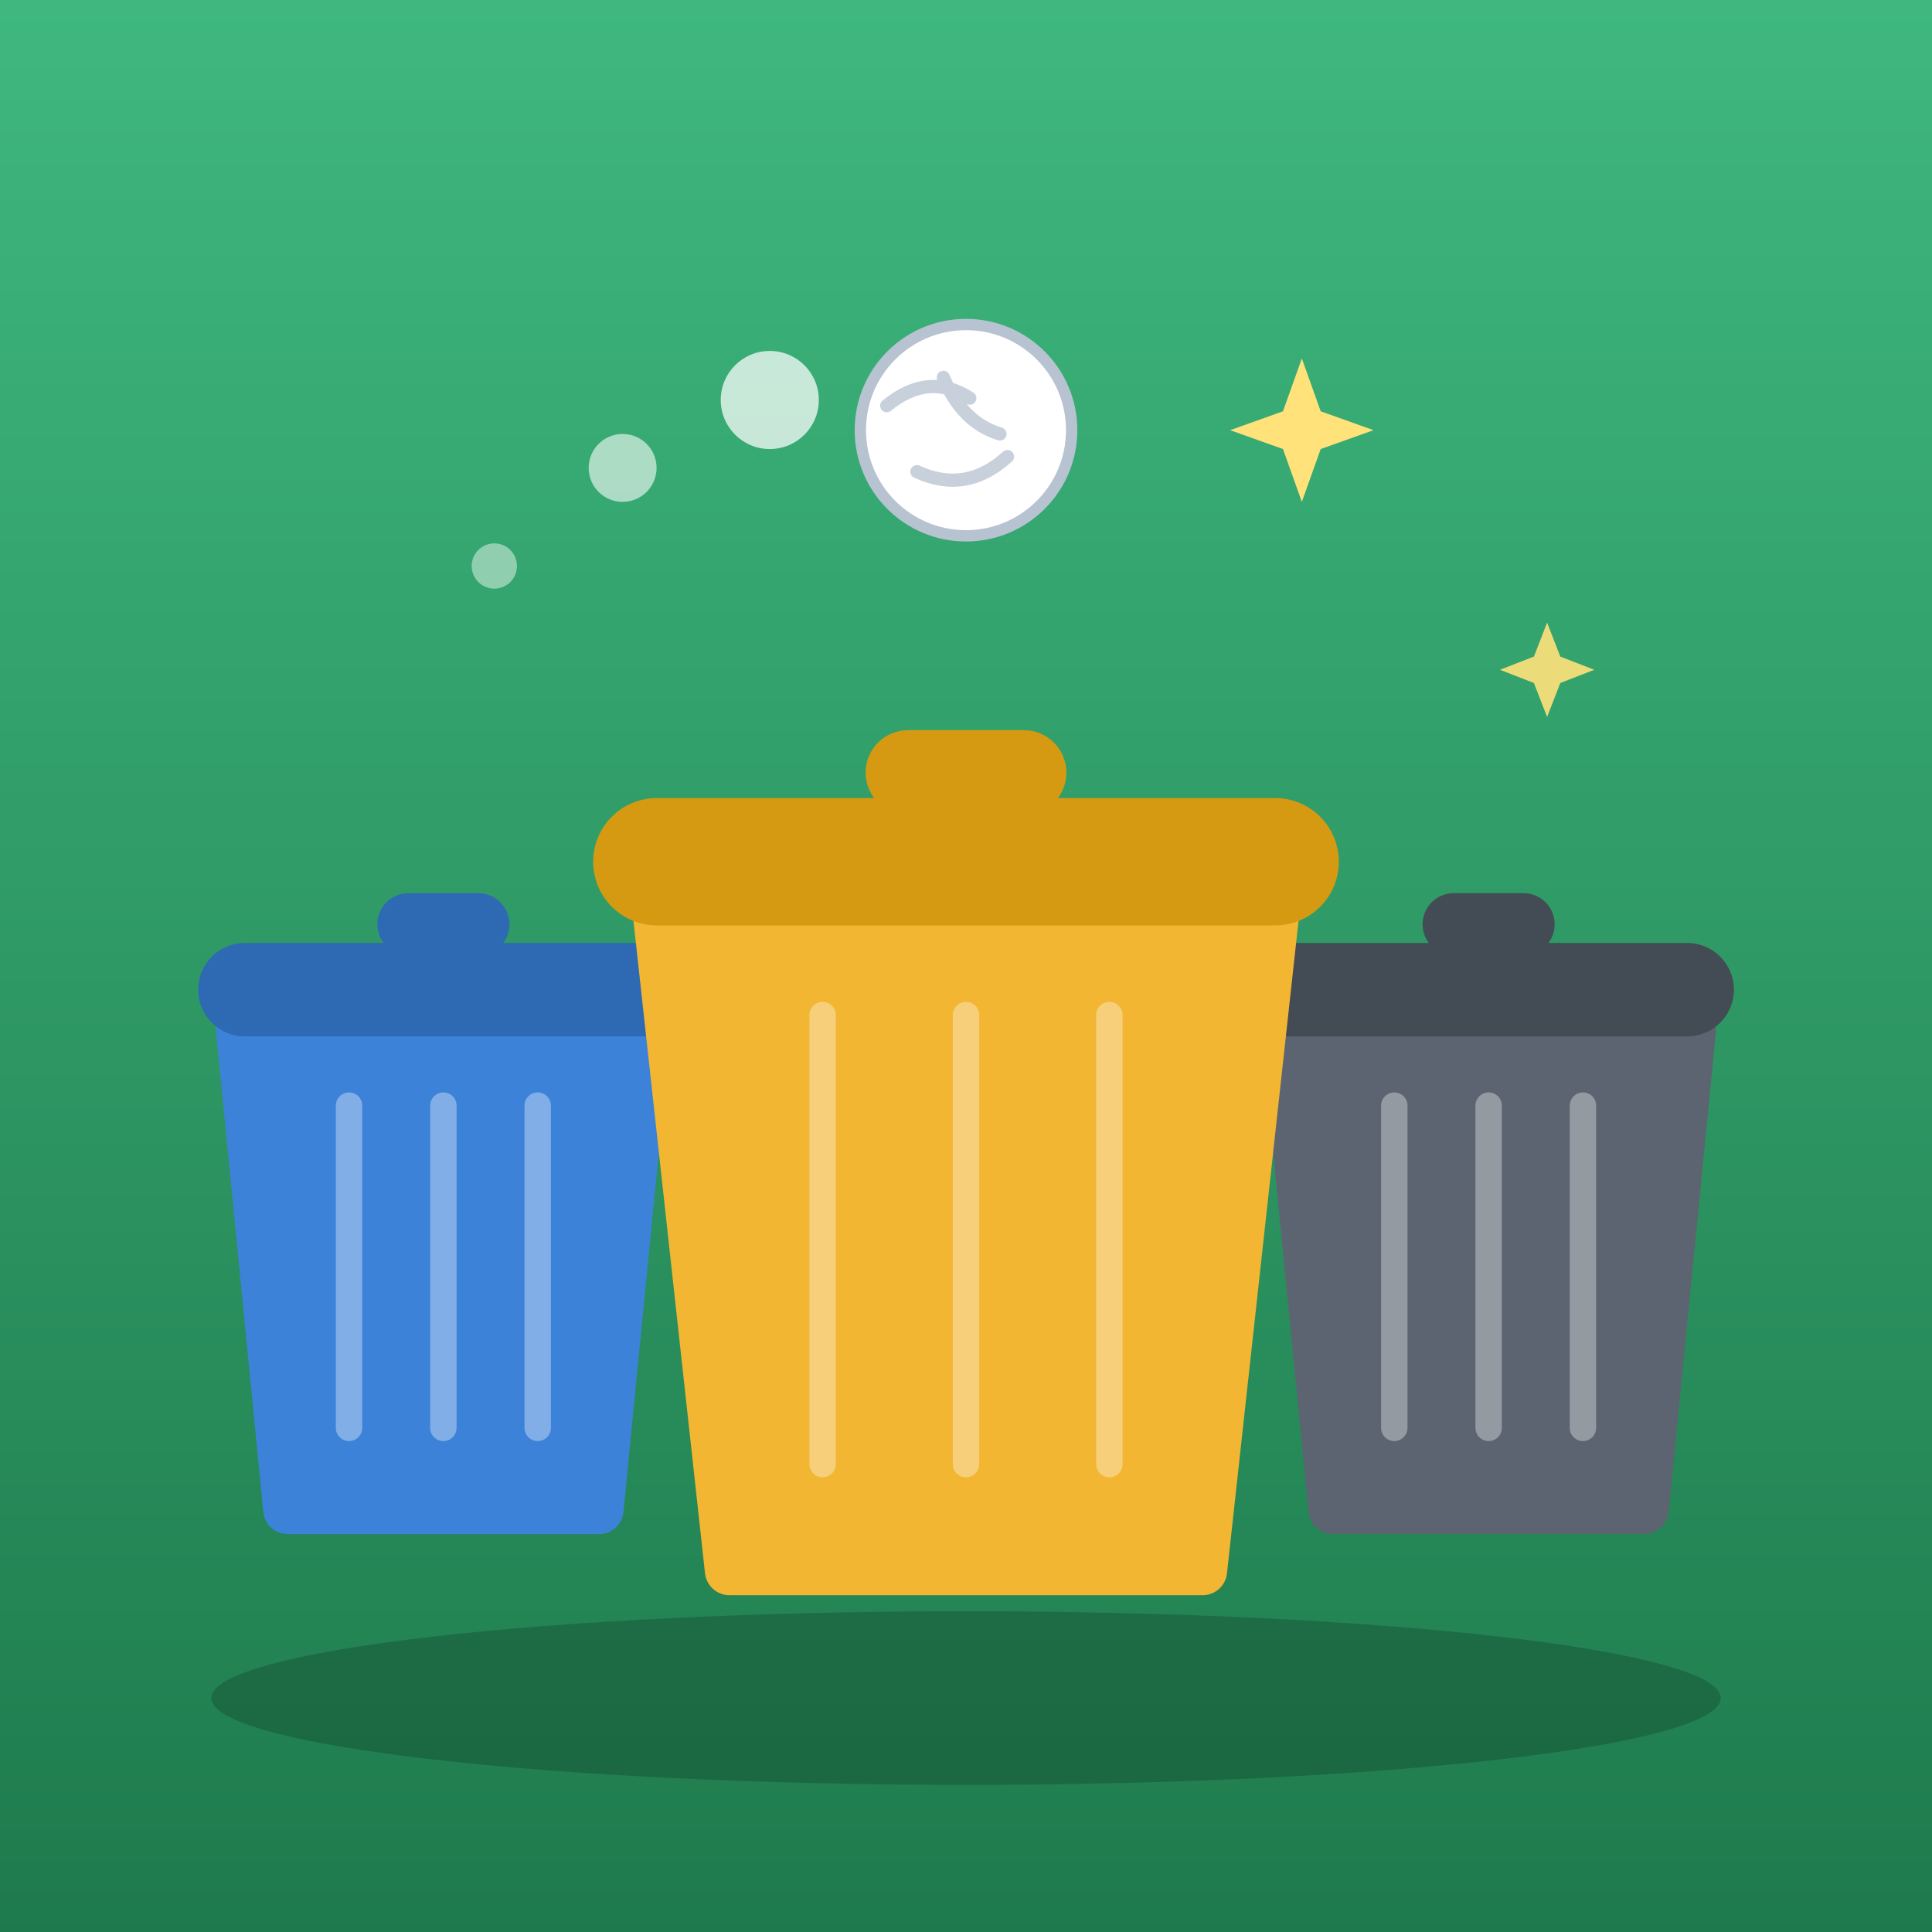
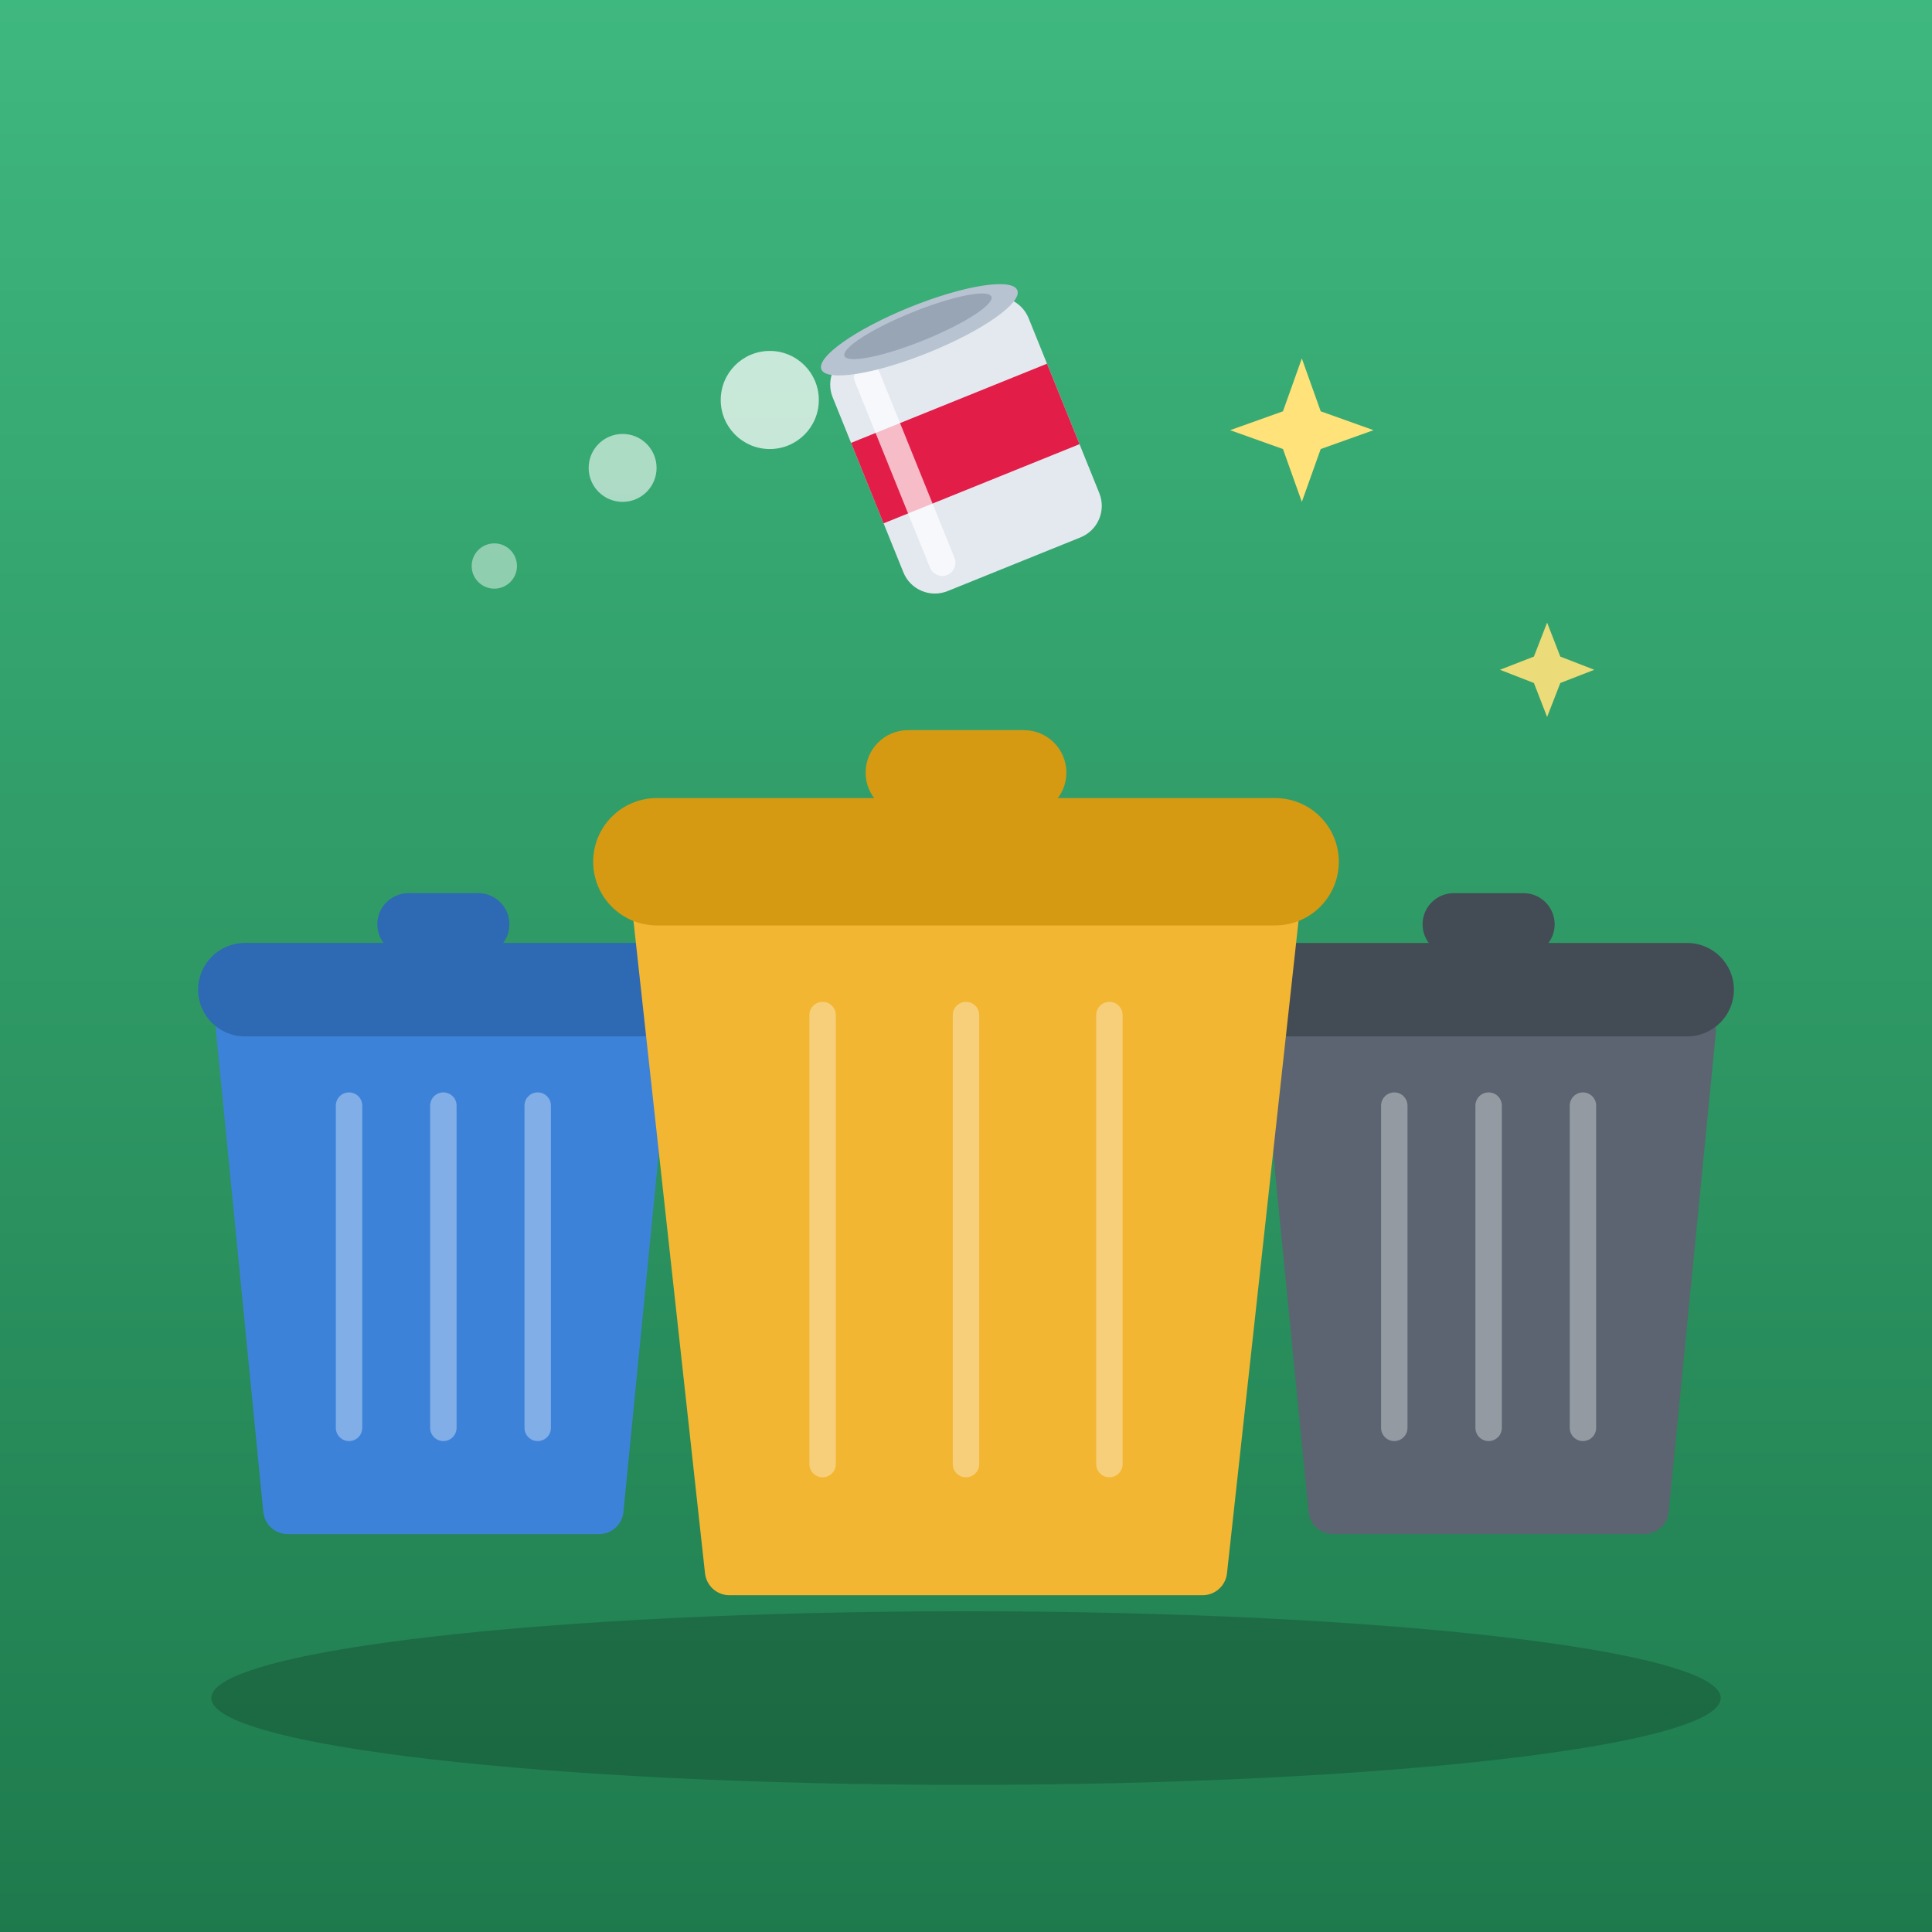
<svg xmlns="http://www.w3.org/2000/svg" viewBox="0 0 1024 1024" width="1024" height="1024">
  <defs>
    <linearGradient id="g" x1="0" y1="0" x2="0" y2="1">
      <stop offset="0" stop-color="#3FB87F" />
      <stop offset="1" stop-color="#1E7A4C" />
    </linearGradient>
  </defs>
  <rect width="1024" height="1024" fill="url(#g)" />
  <ellipse cx="512" cy="900" rx="400" ry="46" fill="#000" opacity="0.18" />
  <g>
    <path d="M127.5 546 L342.5 546 L317.5 800.1 L152.5 800.1 Z" fill="#3D82D9" stroke="#3D82D9" stroke-width="26" stroke-linejoin="round" />
    <rect x="178" y="579" width="14" height="184.8" rx="7" fill="#FFFFFF" opacity="0.35" />
    <rect x="228" y="579" width="14" height="184.8" rx="7" fill="#FFFFFF" opacity="0.35" />
    <rect x="278" y="579" width="14" height="184.8" rx="7" fill="#FFFFFF" opacity="0.35" />
    <rect x="105" y="499.8" width="260" height="49.5" rx="24.75" fill="#2E69B3" />
    <rect x="200" y="473.4" width="70" height="33" rx="16.5" fill="#2E69B3" />
  </g>
  <g>
    <path d="M681.5 546 L896.5 546 L871.5 800.1 L706.5 800.1 Z" fill="#5B6470" stroke="#5B6470" stroke-width="26" stroke-linejoin="round" />
    <rect x="732" y="579" width="14" height="184.8" rx="7" fill="#FFFFFF" opacity="0.35" />
    <rect x="782" y="579" width="14" height="184.8" rx="7" fill="#FFFFFF" opacity="0.35" />
    <rect x="832" y="579" width="14" height="184.8" rx="7" fill="#FFFFFF" opacity="0.35" />
    <rect x="659" y="499.8" width="260" height="49.5" rx="24.75" fill="#434B55" />
    <rect x="754" y="473.4" width="70" height="33" rx="16.5" fill="#434B55" />
  </g>
  <g>
    <path d="M348.6 486 L675.4 486 L637.4 832.5 L386.6 832.5 Z" fill="#F2B632" stroke="#F2B632" stroke-width="26" stroke-linejoin="round" />
    <rect x="429" y="531" width="14" height="252" rx="7" fill="#FFFFFF" opacity="0.35" />
    <rect x="505" y="531" width="14" height="252" rx="7" fill="#FFFFFF" opacity="0.35" />
    <rect x="581" y="531" width="14" height="252" rx="7" fill="#FFFFFF" opacity="0.35" />
    <rect x="314.4" y="423" width="395.2" height="67.5" rx="33.75" fill="#D69A12" />
    <rect x="458.8" y="387" width="106.4" height="45" rx="22.5" fill="#D69A12" />
  </g>
  <g opacity="0.9">
    <circle cx="262" cy="300" r="12" fill="#FFFFFF" opacity="0.5" />
    <circle cx="330" cy="248" r="18" fill="#FFFFFF" opacity="0.65" />
    <circle cx="408" cy="212" r="26" fill="#FFFFFF" opacity="0.8" />
  </g>
-   <circle cx="512" cy="228" r="56" fill="#FFFFFF" stroke="#B8C3D1" stroke-width="6" />
-   <path d="M470 215 q22 -18 44 -4 M486 250 q26 12 48 -8 M500 200 q10 24 30 30" stroke="#C7D0DB" stroke-width="7" fill="none" stroke-linecap="round" />
+   <g transform="rotate(-22 512 236)">
+     <rect x="456" y="168" width="112" height="136" rx="18" fill="#E4E9F0" />
+     <rect x="456" y="212" width="112" height="46" fill="#E11D48" />
+     <rect x="470" y="176" width="14" height="120" rx="7" fill="#FFFFFF" opacity="0.7" />
+     <ellipse cx="512" cy="170" rx="56" ry="13" fill="#B8C3D1" />
+     <ellipse cx="512" cy="168" rx="42" ry="8" fill="#98A5B5" />
+   </g>
  <path d="M690 190 l10 28 l28 10 l-28 10 l-10 28 l-10 -28 l-28 -10 l28 -10 z" fill="#FFE27A" />
  <path d="M820 330 l7 18 l18 7 l-18 7 l-7 18 l-7 -18 l-18 -7 l18 -7 z" fill="#FFE27A" opacity="0.9" />
</svg>
